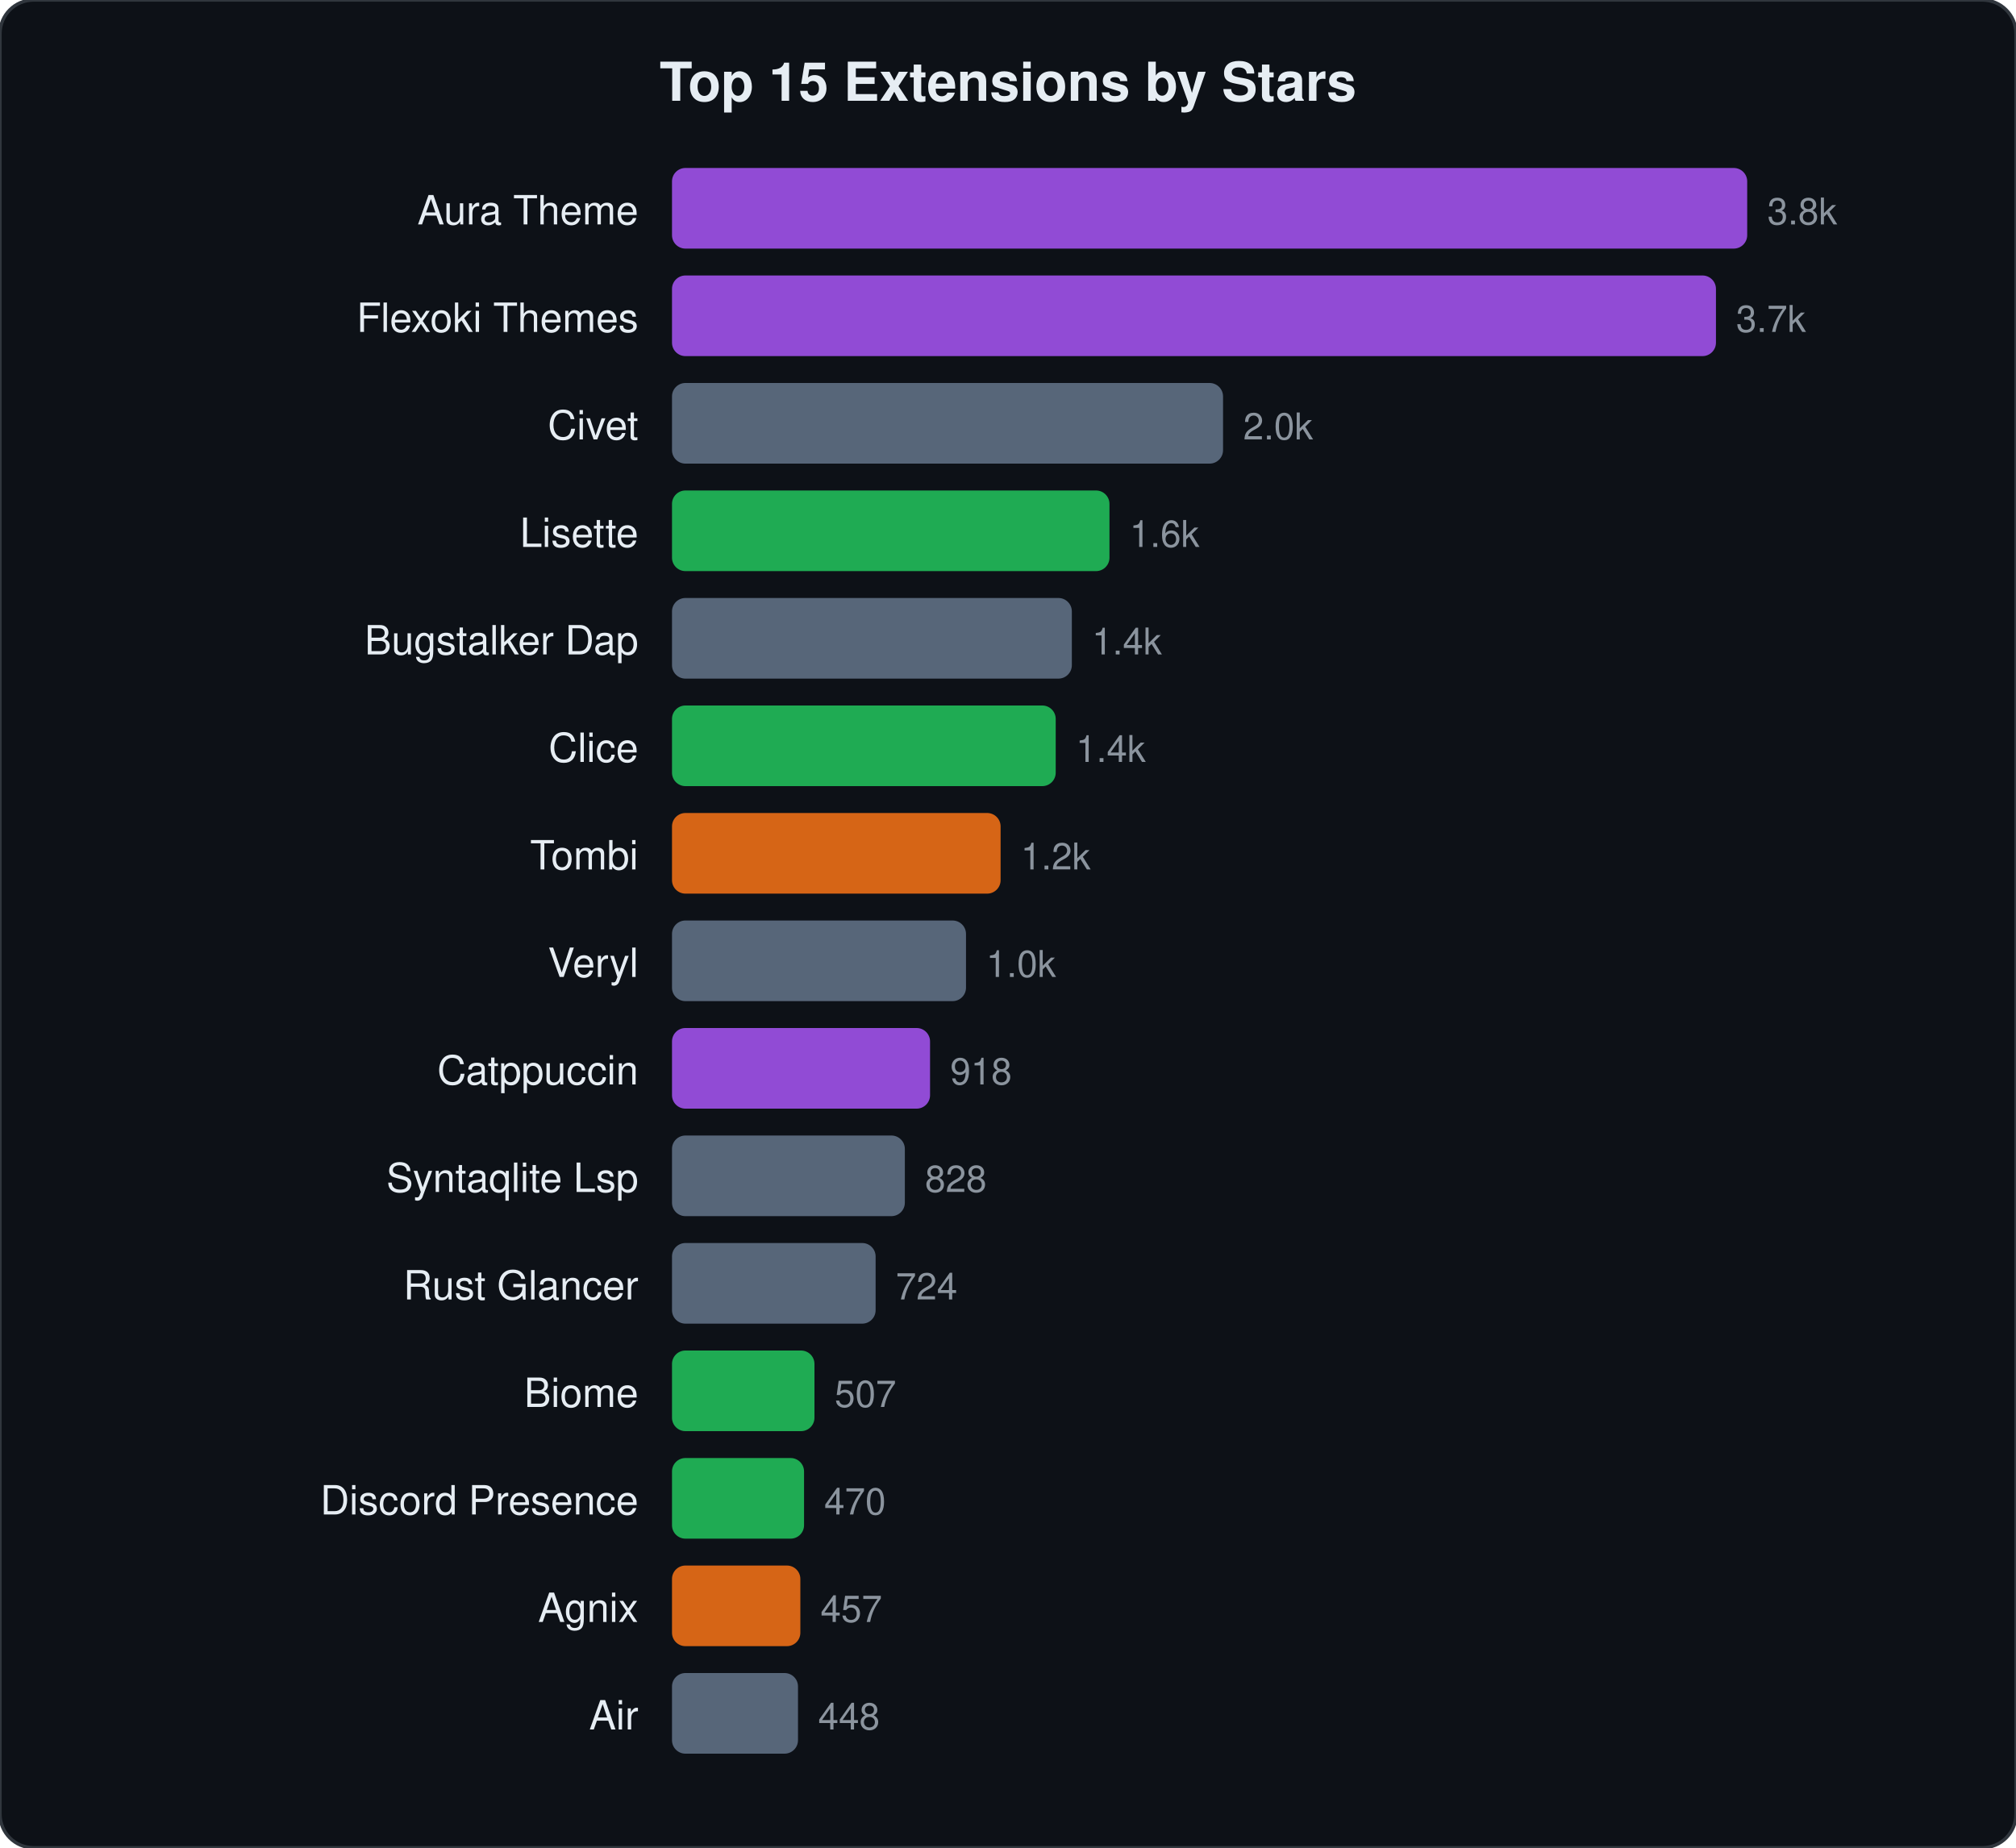
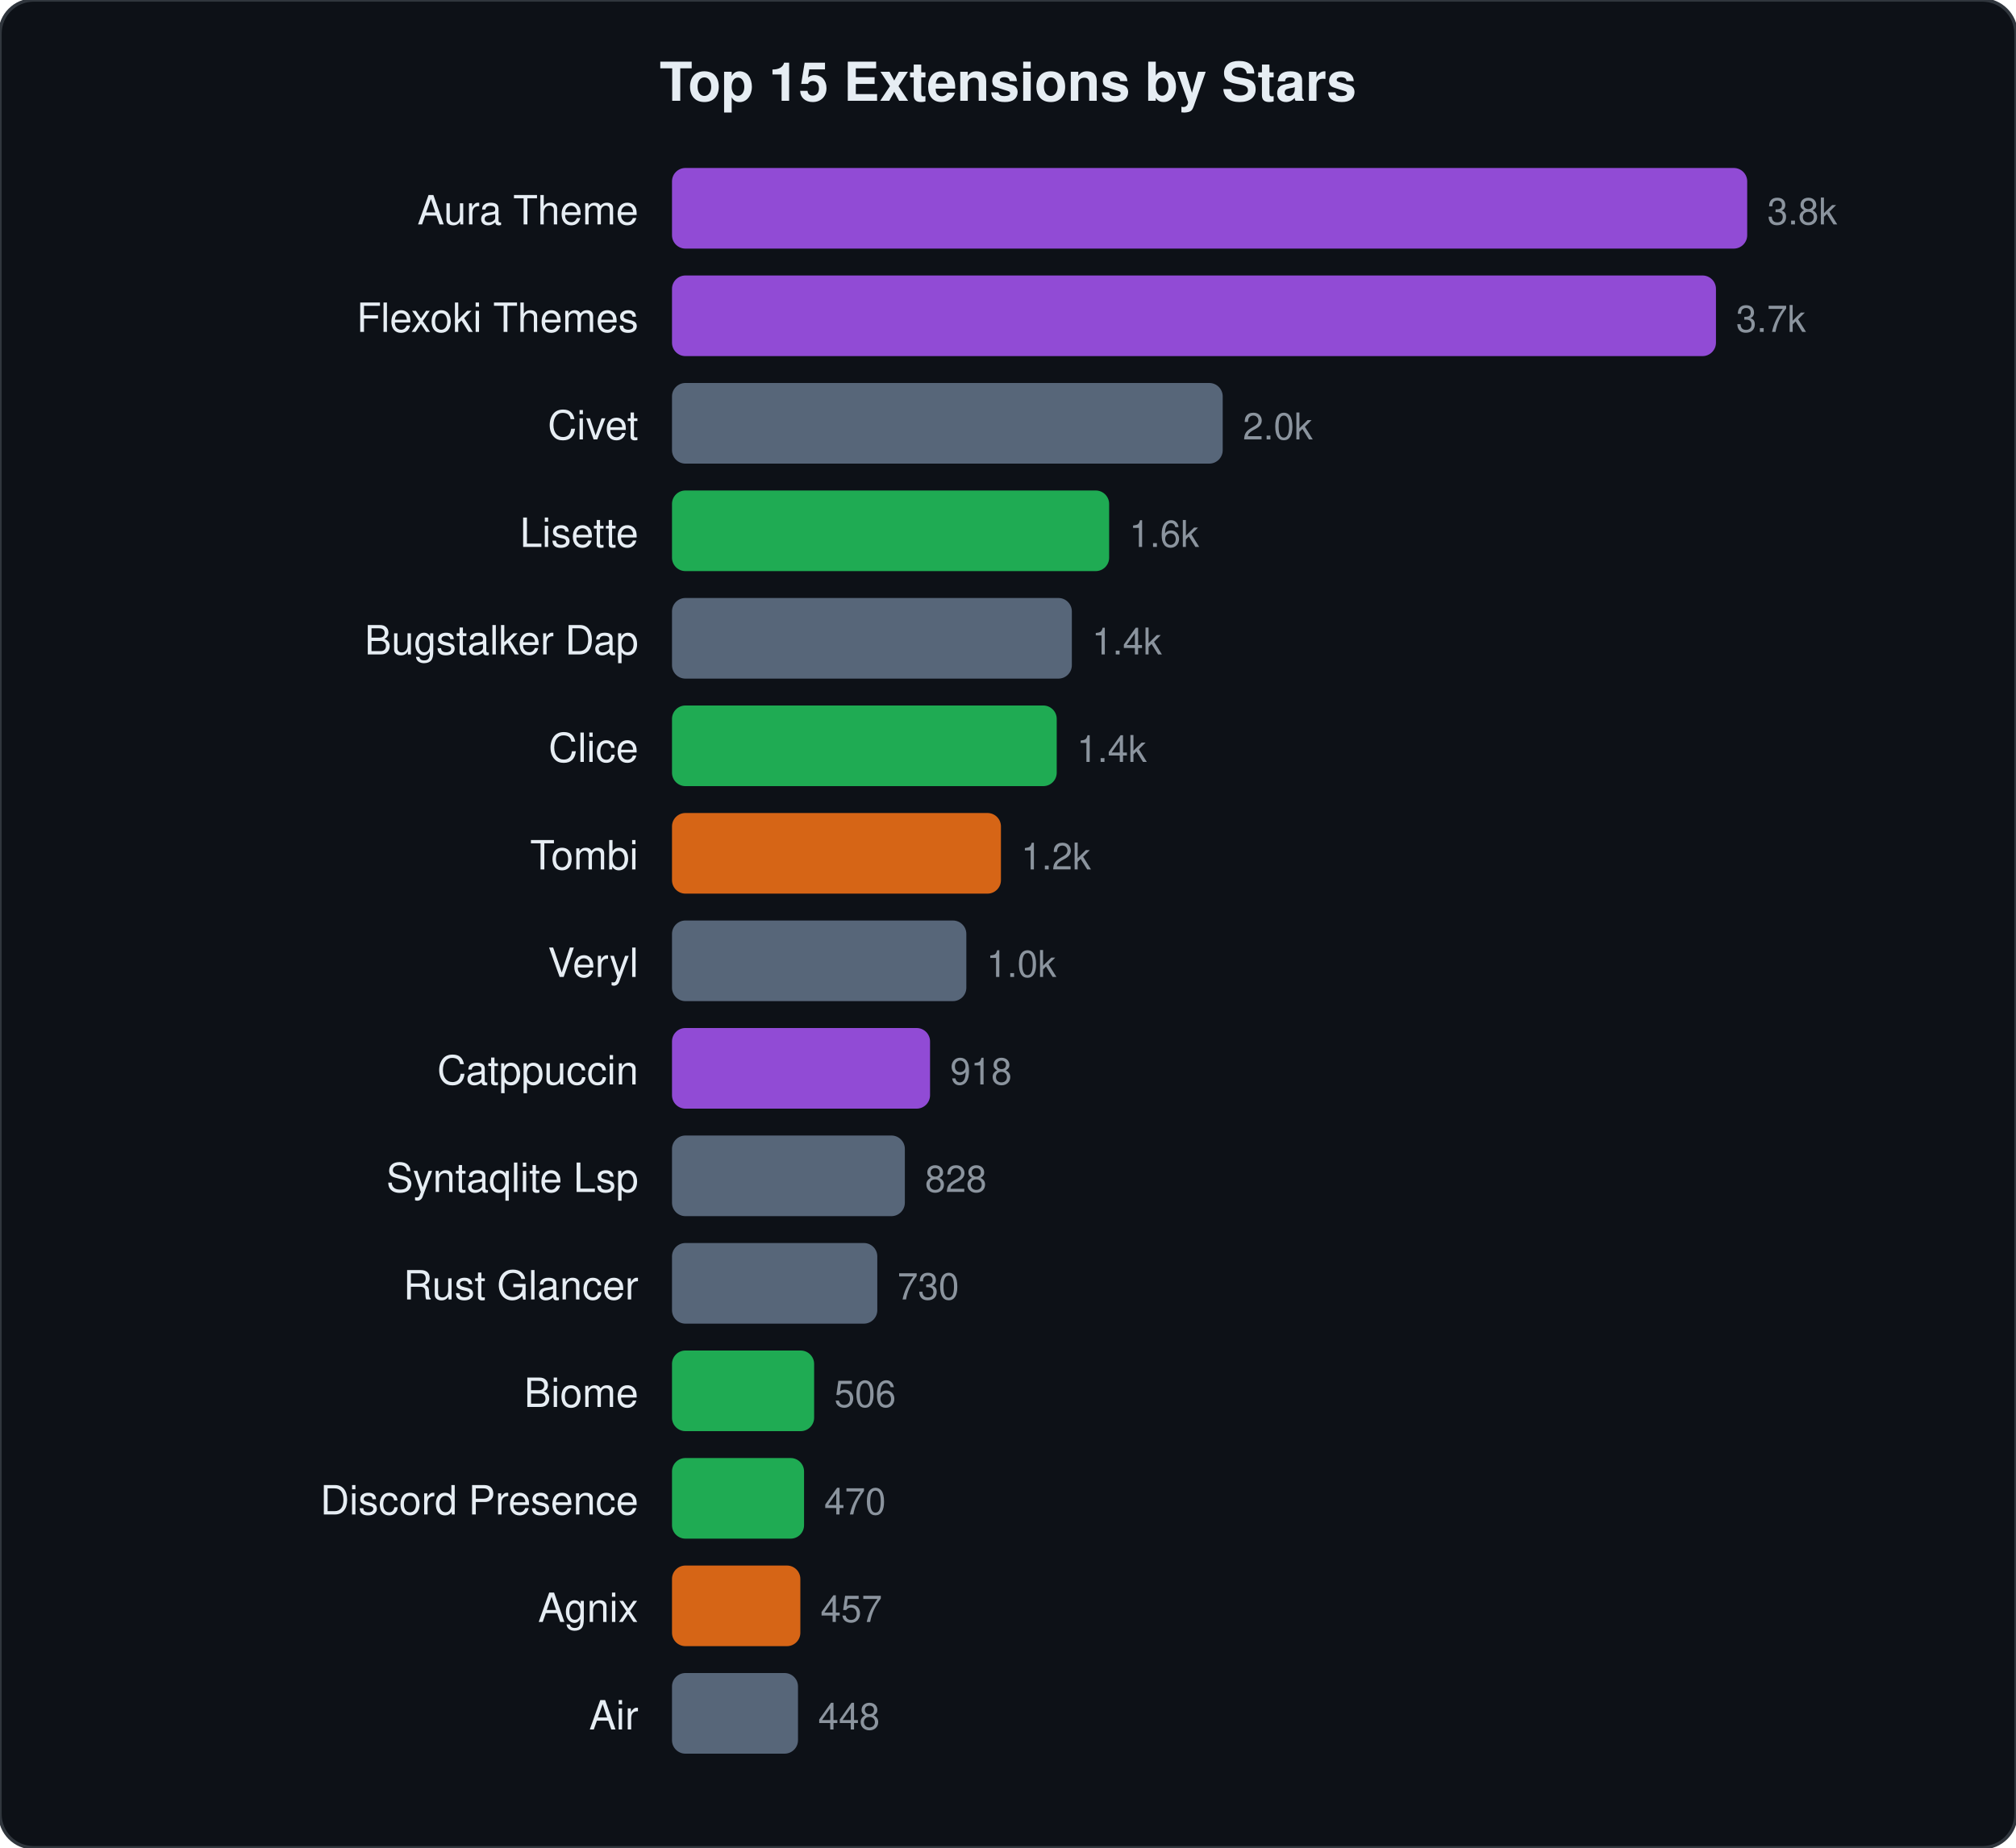
<svg xmlns="http://www.w3.org/2000/svg" viewBox="0 0 600 550" width="600" height="550">
  <style>text{font-family:-apple-system,BlinkMacSystemFont,"Segoe UI",Helvetica,Arial,sans-serif;fill:#e6edf3}.name{font-size:12px}.stars{font-size:11px;fill:#8b949e}.title{font-size:16px;font-weight:600}</style>
  <rect width="600" height="550" rx="10" fill="#0d1117" stroke="#30363d" stroke-width="1" />
  <text x="300" y="30" text-anchor="middle" class="title">Top 15 Extensions by Stars</text>
  <text x="190" y="66.8" text-anchor="end" class="name">Aura Theme</text>
  <rect x="200" y="50.0" width="320.0" height="24" rx="4" fill="#a855f7" opacity="0.85" />
  <text x="526.0" y="66.8" class="stars">3.8k</text>
  <text x="190" y="98.8" text-anchor="end" class="name">Flexoki Themes</text>
  <rect x="200" y="82.0" width="310.7" height="24" rx="4" fill="#a855f7" opacity="0.85" />
  <text x="516.7" y="98.8" class="stars">3.7k</text>
  <text x="190" y="130.8" text-anchor="end" class="name">Civet</text>
-   <rect x="200" y="114.0" width="164.0" height="24" rx="4" fill="#64748b" opacity="0.85" />
-   <text x="370.0" y="130.8" class="stars">2.0k</text>
+   <rect x="200" y="114.0" width="163.9" height="24" rx="4" fill="#64748b" opacity="0.85" />
+   <text x="369.9" y="130.8" class="stars">2.0k</text>
  <text x="190" y="162.8" text-anchor="end" class="name">Lisette</text>
-   <rect x="200" y="146.0" width="130.2" height="24" rx="4" fill="#22c55e" opacity="0.85" />
-   <text x="336.2" y="162.8" class="stars">1.6k</text>
+   <rect x="200" y="146.0" width="130.1" height="24" rx="4" fill="#22c55e" opacity="0.85" />
+   <text x="336.1" y="162.8" class="stars">1.6k</text>
  <text x="190" y="194.8" text-anchor="end" class="name">Bugstalker Dap</text>
  <rect x="200" y="178.0" width="119.0" height="24" rx="4" fill="#64748b" opacity="0.85" />
  <text x="325.0" y="194.8" class="stars">1.4k</text>
  <text x="190" y="226.8" text-anchor="end" class="name">Clice</text>
-   <rect x="200" y="210.0" width="114.2" height="24" rx="4" fill="#22c55e" opacity="0.85" />
-   <text x="320.2" y="226.8" class="stars">1.4k</text>
+   <rect x="200" y="210.0" width="114.5" height="24" rx="4" fill="#22c55e" opacity="0.85" />
+   <text x="320.5" y="226.8" class="stars">1.4k</text>
  <text x="190" y="258.8" text-anchor="end" class="name">Tombi</text>
-   <rect x="200" y="242.0" width="97.8" height="24" rx="4" fill="#f97316" opacity="0.85" />
-   <text x="303.8" y="258.8" class="stars">1.2k</text>
+   <rect x="200" y="242.0" width="97.9" height="24" rx="4" fill="#f97316" opacity="0.85" />
+   <text x="303.9" y="258.8" class="stars">1.2k</text>
  <text x="190" y="290.8" text-anchor="end" class="name">Veryl</text>
-   <rect x="200" y="274.0" width="87.5" height="24" rx="4" fill="#64748b" opacity="0.85" />
-   <text x="293.5" y="290.8" class="stars">1.0k</text>
+   <rect x="200" y="274.0" width="87.6" height="24" rx="4" fill="#64748b" opacity="0.85" />
+   <text x="293.6" y="290.8" class="stars">1.0k</text>
  <text x="190" y="322.8" text-anchor="end" class="name">Catppuccin</text>
  <rect x="200" y="306.0" width="76.8" height="24" rx="4" fill="#a855f7" opacity="0.85" />
  <text x="282.8" y="322.8" class="stars">918</text>
  <text x="190" y="354.8" text-anchor="end" class="name">Syntaqlite Lsp</text>
  <rect x="200" y="338.0" width="69.3" height="24" rx="4" fill="#64748b" opacity="0.85" />
  <text x="275.3" y="354.8" class="stars">828</text>
  <text x="190" y="386.8" text-anchor="end" class="name">Rust Glancer</text>
-   <rect x="200" y="370.0" width="60.6" height="24" rx="4" fill="#64748b" opacity="0.85" />
-   <text x="266.6" y="386.8" class="stars">724</text>
+   <rect x="200" y="370.0" width="61.1" height="24" rx="4" fill="#64748b" opacity="0.85" />
+   <text x="267.1" y="386.8" class="stars">730</text>
  <text x="190" y="418.8" text-anchor="end" class="name">Biome</text>
-   <rect x="200" y="402.0" width="42.4" height="24" rx="4" fill="#22c55e" opacity="0.85" />
-   <text x="248.4" y="418.8" class="stars">507</text>
+   <rect x="200" y="402.0" width="42.3" height="24" rx="4" fill="#22c55e" opacity="0.85" />
+   <text x="248.3" y="418.8" class="stars">506</text>
  <text x="190" y="450.8" text-anchor="end" class="name">Discord Presence</text>
  <rect x="200" y="434.0" width="39.3" height="24" rx="4" fill="#22c55e" opacity="0.85" />
  <text x="245.3" y="450.8" class="stars">470</text>
  <text x="190" y="482.8" text-anchor="end" class="name">Agnix</text>
  <rect x="200" y="466.0" width="38.2" height="24" rx="4" fill="#f97316" opacity="0.85" />
  <text x="244.2" y="482.8" class="stars">457</text>
  <text x="190" y="514.8" text-anchor="end" class="name">Air</text>
  <rect x="200" y="498.0" width="37.5" height="24" rx="4" fill="#64748b" opacity="0.85" />
  <text x="243.5" y="514.8" class="stars">448</text>
</svg>
